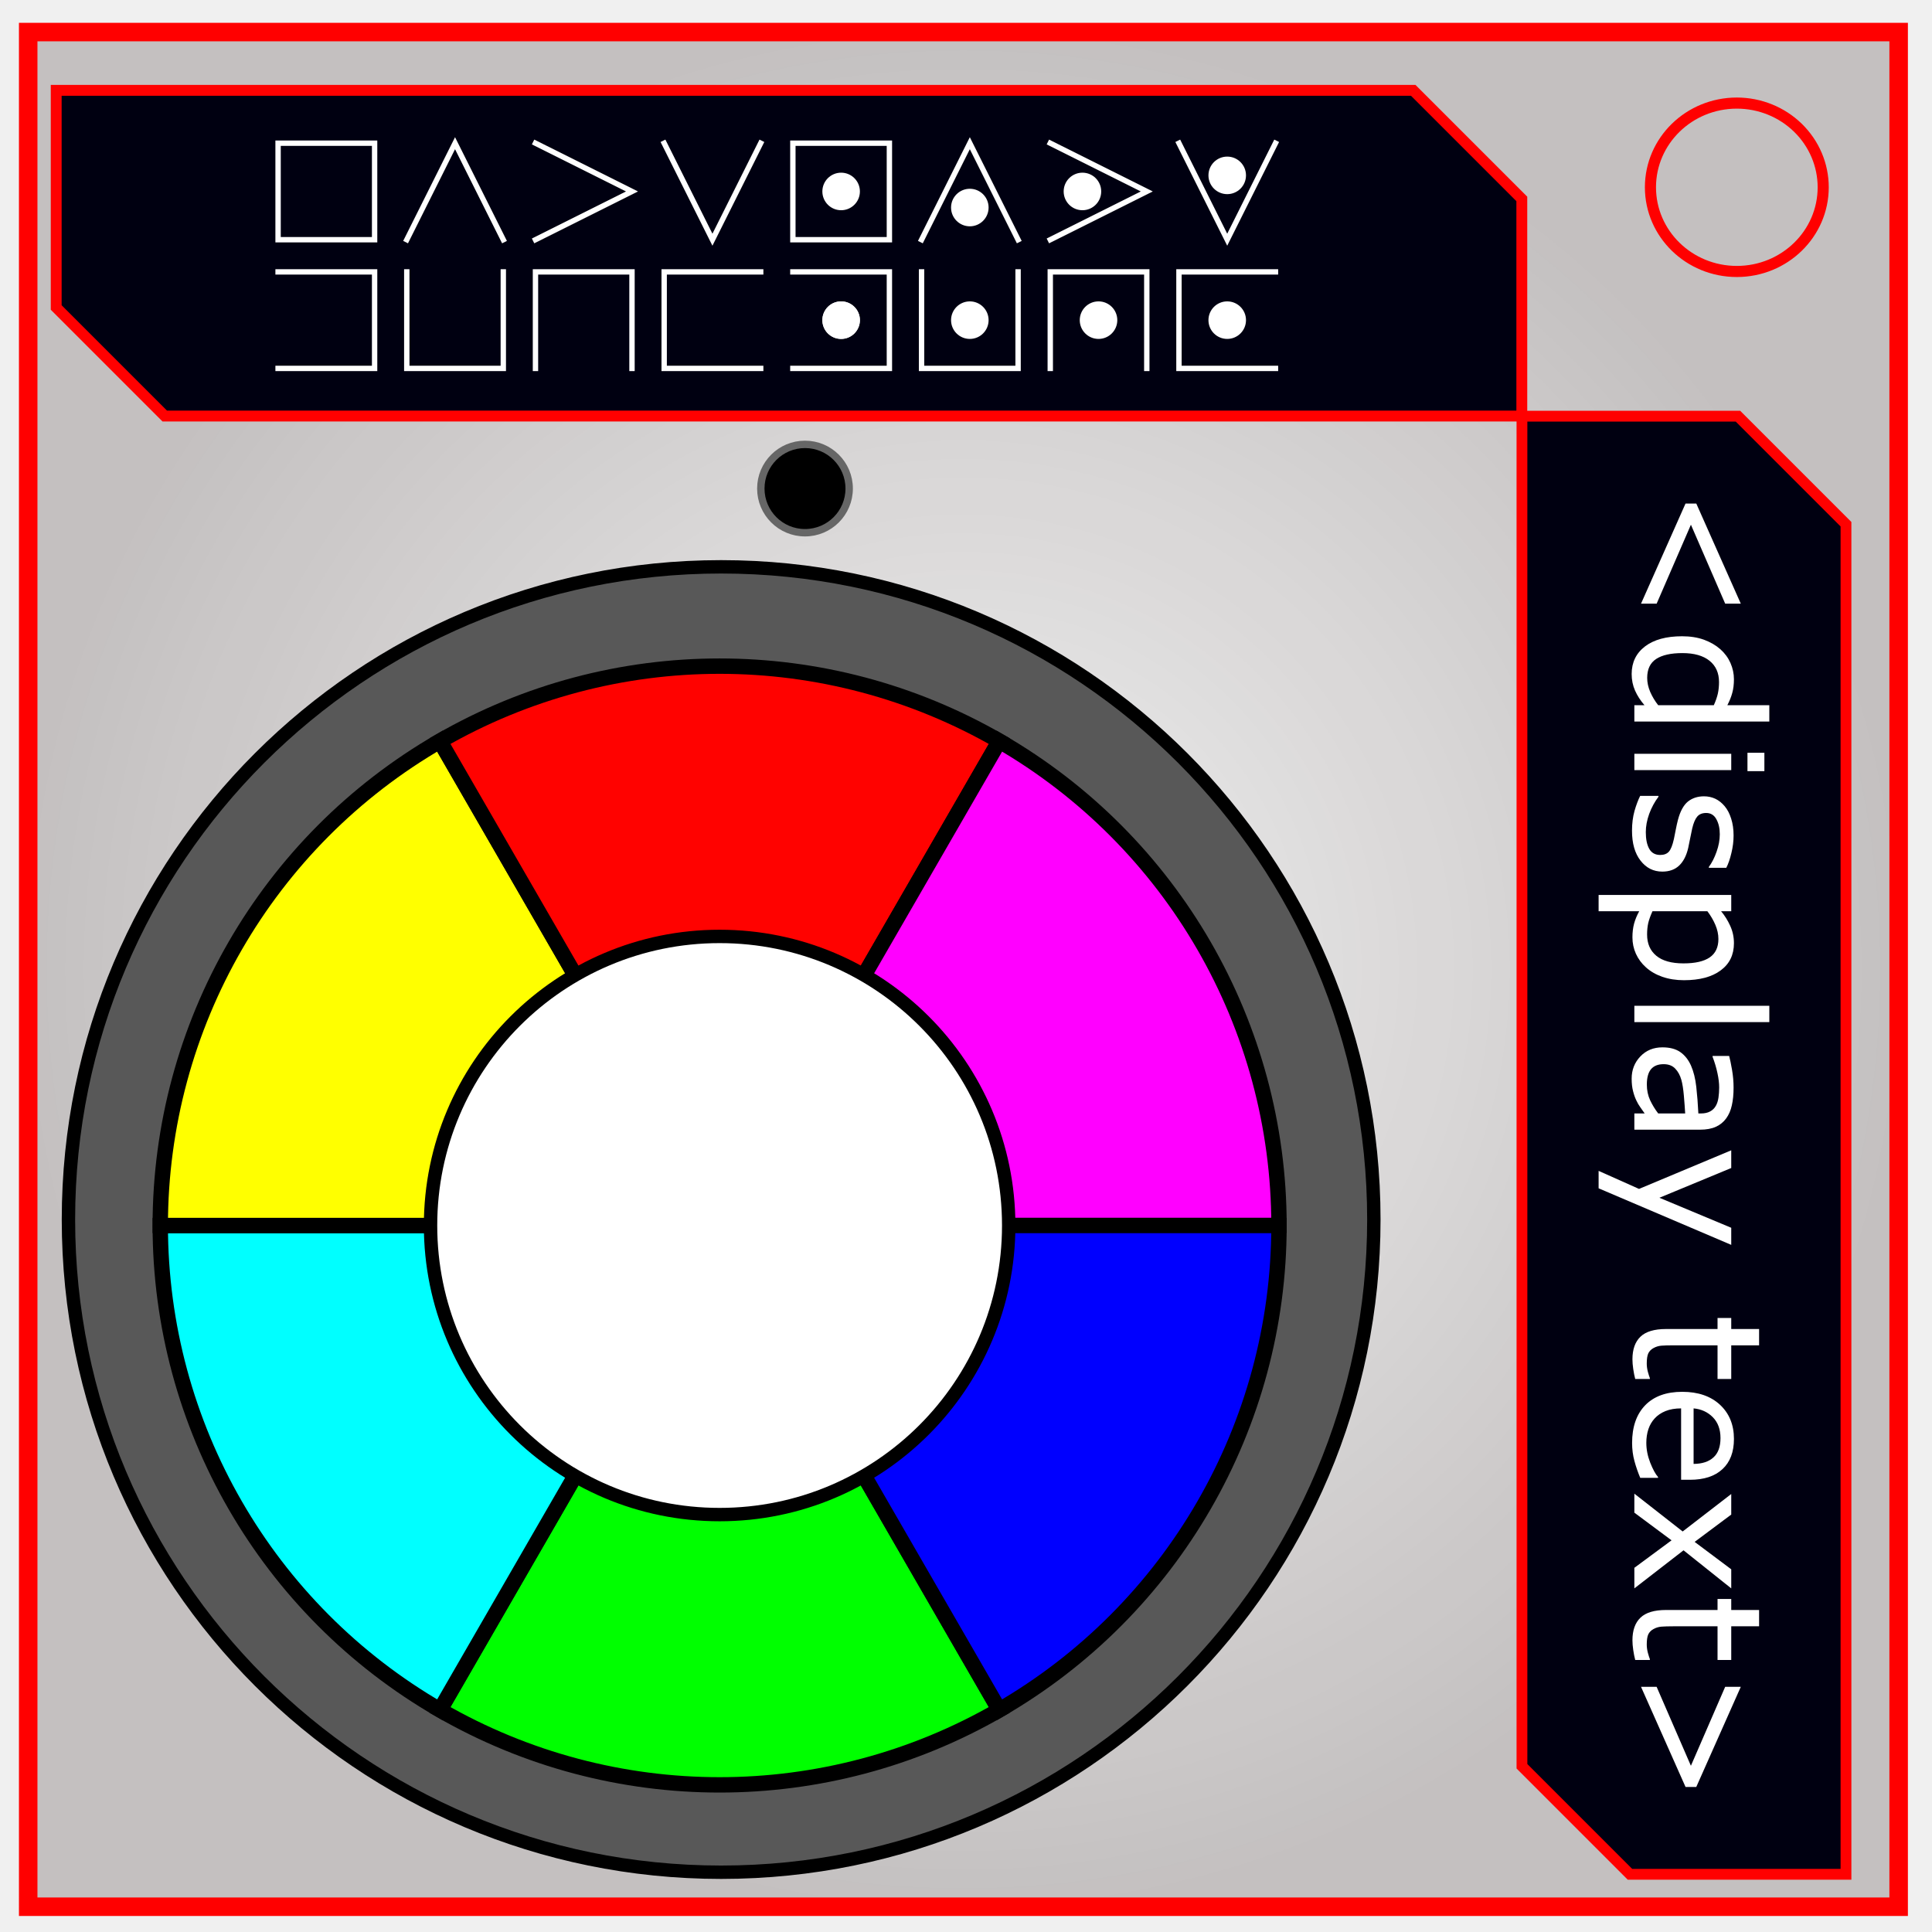
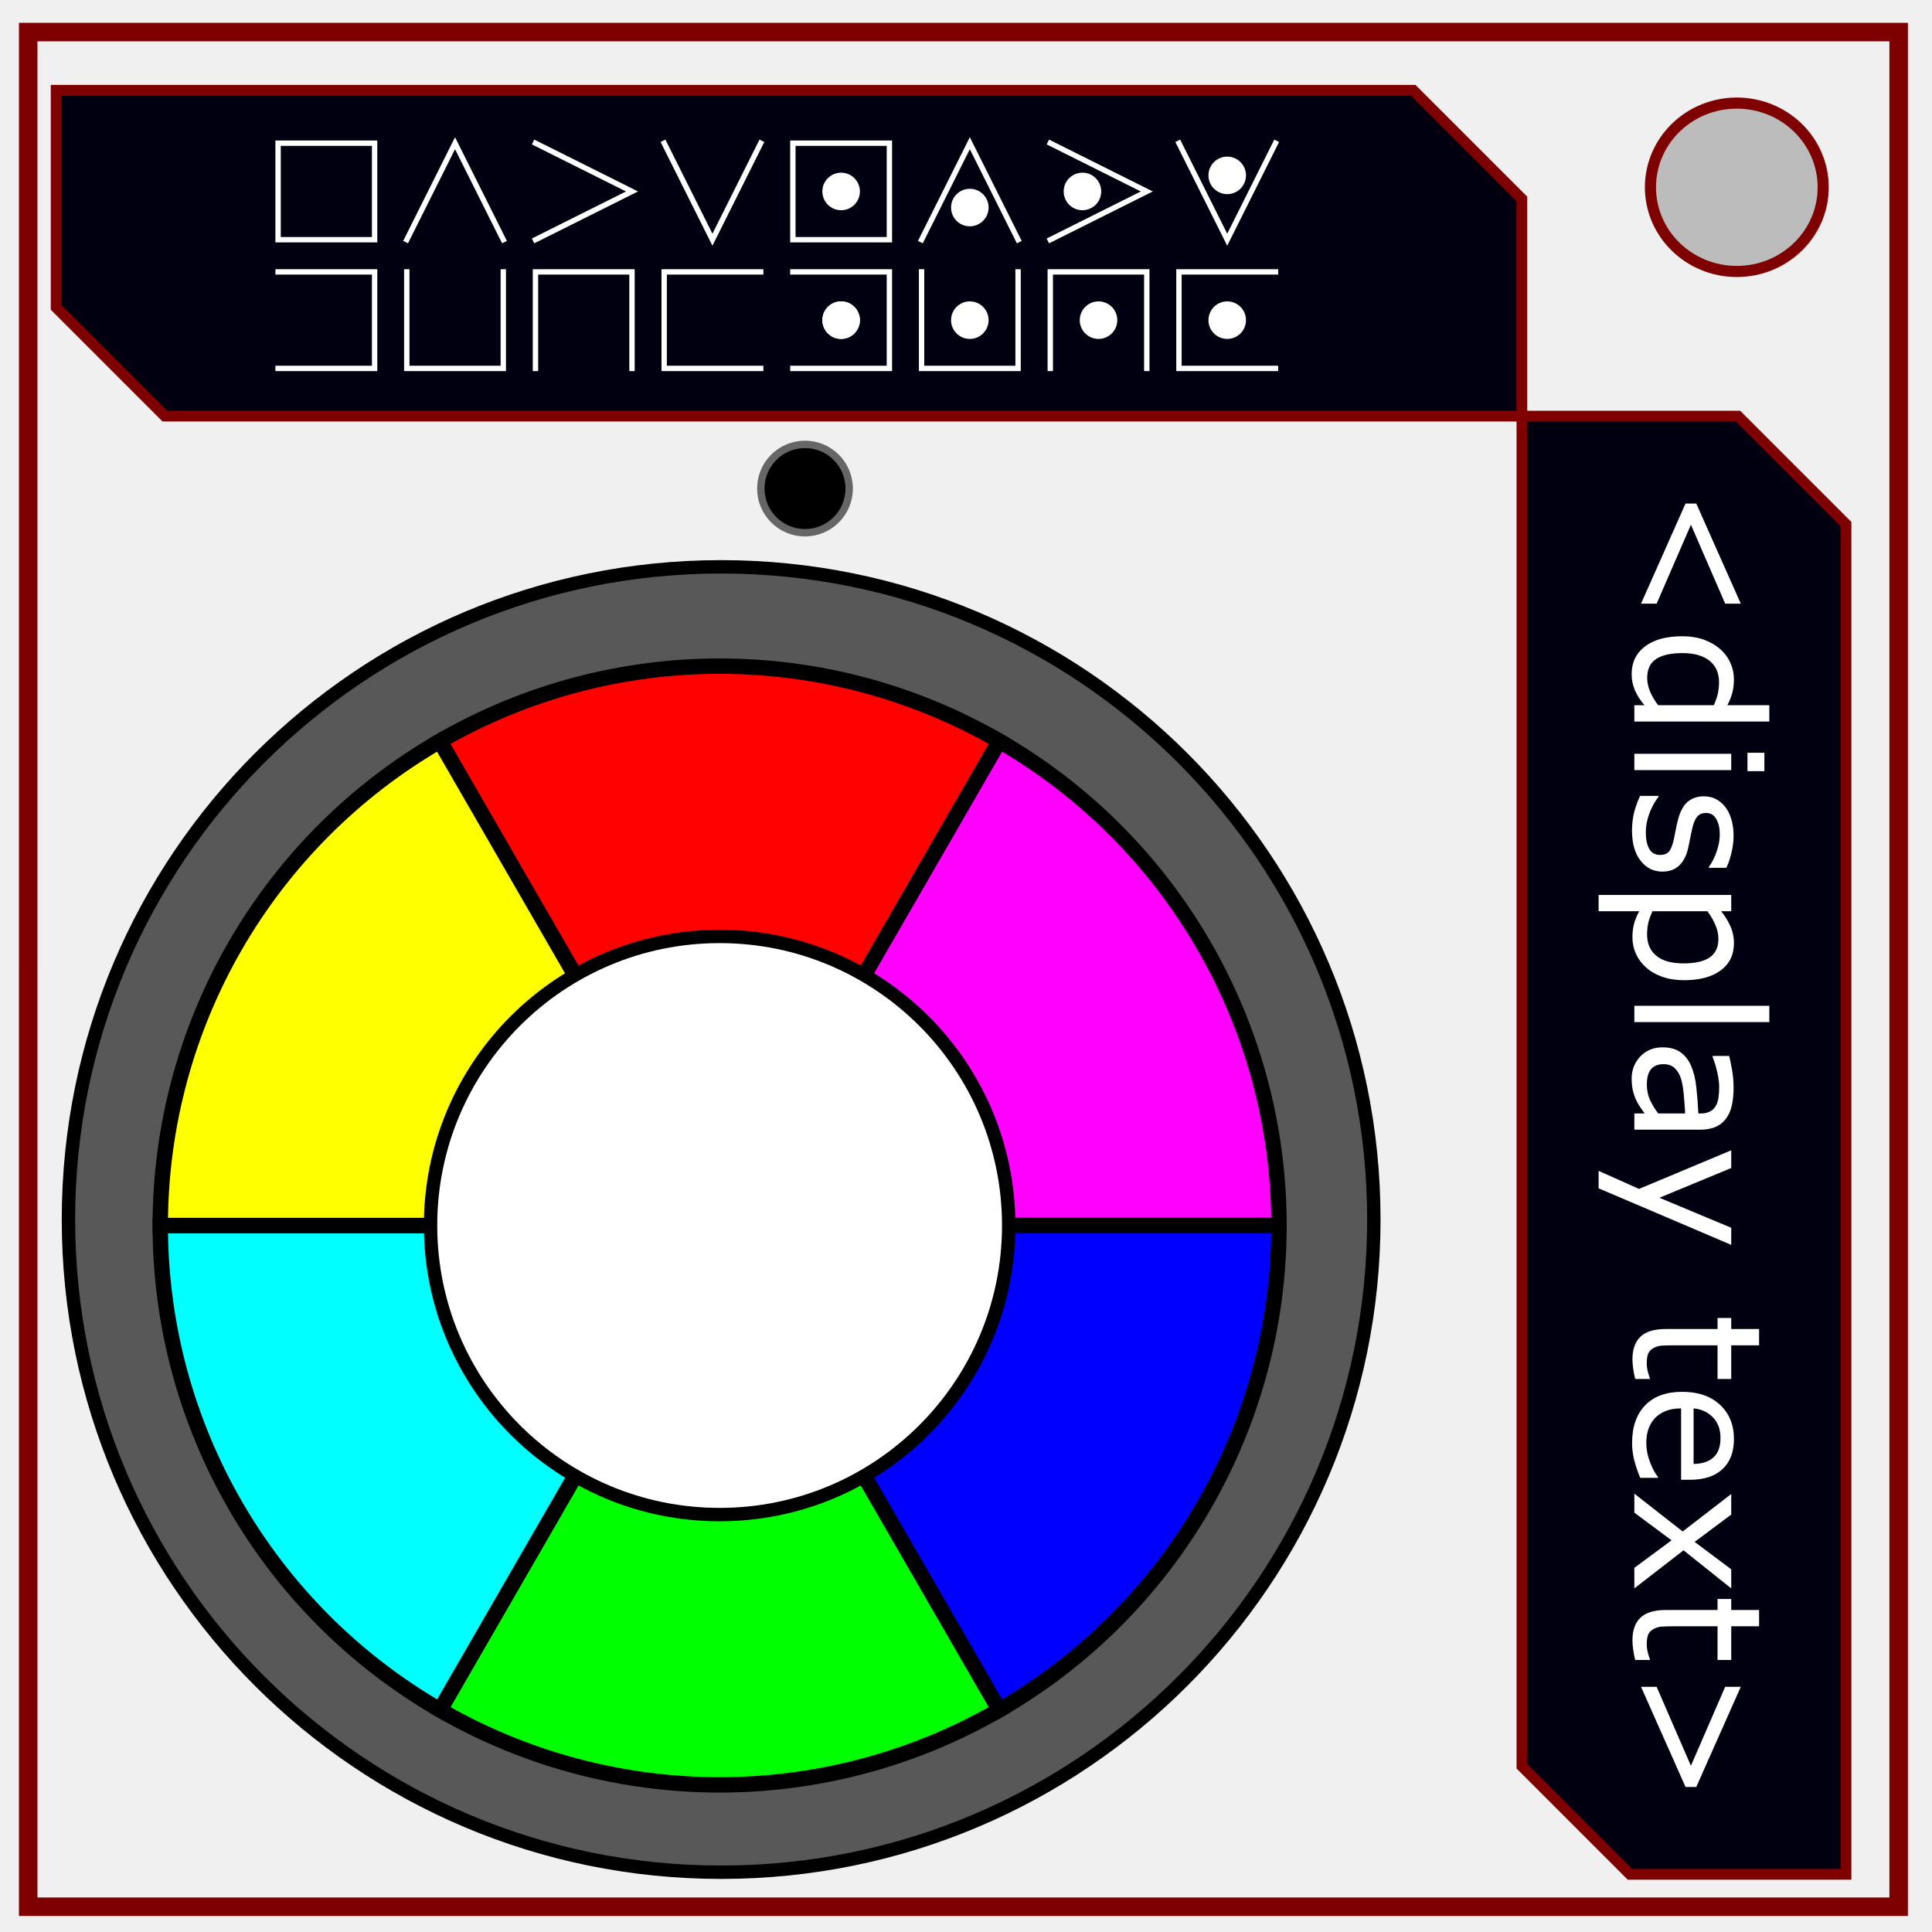
- <svg xmlns="http://www.w3.org/2000/svg" xmlns:ns1="http://www.openswatchbook.org/uri/2009/osb" xmlns:xlink="http://www.w3.org/1999/xlink" viewBox="0.0 0.0 348.0 348.0" fill="none" version="1.1" id="svg6">
+ <svg xmlns="http://www.w3.org/2000/svg" xmlns:ns1="http://www.openswatchbook.org/uri/2009/osb" viewBox="0.0 0.0 348.0 348.0" fill="none" version="1.1" id="svg6">
  <defs id="defs10">
-     <linearGradient id="linearGradient2491">
-       <stop style="stop-color:#120000;stop-opacity:0" offset="0" id="stop2487" />
-       <stop style="stop-color:#120000;stop-opacity:0.2" offset="1" id="stop2489" />
-     </linearGradient>
    <linearGradient id="linearGradient2432" ns1:paint="solid">
      <stop style="stop-color:#ff0000;stop-opacity:1;" offset="0" id="stop2430" />
    </linearGradient>
-     <radialGradient xlink:href="#linearGradient2491" id="radialGradient2493" cx="173.536" cy="174.611" fx="173.536" fy="174.611" r="170.123" gradientTransform="matrix(1,0,0,1.002225,0,-0.3884823)" gradientUnits="userSpaceOnUse" />
  </defs>
-   <path d="M5.079 5.776h336.913v337.67H5.08z" stroke-width="2" stroke="#000" id="path2" style="stroke:#ff0000;stroke-opacity:1;stroke-width:3.333;stroke-miterlimit:4;stroke-dasharray:none;fill-opacity:1;fill:url(#radialGradient2493);fill-rule:evenodd" />
-   <path d="m 297.285,33.733 c 0,-8.376 6.966,-15.165 15.56,-15.165 4.126,0 8.084,1.597 11.001,4.441 2.918,2.844 4.558,6.702 4.558,10.724 0,8.376 -6.966,15.165 -15.56,15.165 -8.593,0 -15.559,-6.79 -15.559,-15.165 z" id="path4" style="stroke:#ff0000;stroke-width:2;fill:none;stroke-opacity:1" />
+   <path d="M5.079 5.776h336.913v337.67H5.08z" stroke-width="2" stroke="#000" id="path2" style="stroke:#7f0000;stroke-opacity:1;stroke-width:3.333;stroke-miterlimit:4;stroke-dasharray:none;fill-opacity:1;fill:none;fill-rule:evenodd" />
+   <path d="m 297.285,33.733 c 0,-8.376 6.966,-15.165 15.56,-15.165 4.126,0 8.084,1.597 11.001,4.441 2.918,2.844 4.558,6.702 4.558,10.724 0,8.376 -6.966,15.165 -15.56,15.165 -8.593,0 -15.559,-6.79 -15.559,-15.165 z" id="path4" style="stroke:#7f0000;stroke-width:2;fill:#555555;stroke-opacity:1;fill-opacity:0.333" />
  <circle style="fill:#585858;fill-opacity:1;fill-rule:nonzero;stroke:#000000;stroke-width:2.411;stroke-linecap:square;stroke-linejoin:miter;stroke-miterlimit:4;stroke-dasharray:none;stroke-dashoffset:0;stroke-opacity:1" id="path822" cy="219.667" cx="129.896" r="117.568" />
  <path id="path828" style="fill:#00ff00;fill-opacity:1;fill-rule:nonzero;stroke:#000000;stroke-width:2.77;stroke-linecap:square;stroke-linejoin:miter;stroke-miterlimit:4;stroke-dasharray:none;stroke-dashoffset:0;stroke-opacity:1" d="M 180,308 A 100.755,100.755 0 0 1 79.245,308 L 129.622,220.743 Z" />
  <path d="M 79.245,308 A 100.755,100.755 0 0 1 28.867,220.743 l 100.755,1e-5 z" style="fill:#00ffff;fill-opacity:1;fill-rule:nonzero;stroke:#000000;stroke-width:2.77;stroke-linecap:square;stroke-linejoin:miter;stroke-miterlimit:4;stroke-dasharray:none;stroke-dashoffset:0;stroke-opacity:1" id="path832" />
  <path id="path834" style="fill:#ffff00;fill-opacity:1;fill-rule:nonzero;stroke:#000000;stroke-width:2.77;stroke-linecap:square;stroke-linejoin:miter;stroke-miterlimit:4;stroke-dasharray:none;stroke-dashoffset:0;stroke-opacity:1" d="m 28.867,220.743 a 100.755,100.755 0 0 1 50.378,-87.257 l 50.378,87.257 z" />
  <path d="m -79.245,-133.486 a 100.755,100.755 0 0 1 -100.755,0 l 50.378,-87.257 z" style="fill:#ff0200;fill-opacity:1;fill-rule:nonzero;stroke:#000000;stroke-width:2.77;stroke-linecap:square;stroke-linejoin:miter;stroke-miterlimit:4;stroke-dasharray:none;stroke-dashoffset:0;stroke-opacity:1" id="path836" transform="scale(-1)" />
  <path id="path838" style="fill:#ff00ff;fill-opacity:1;fill-rule:nonzero;stroke:#000000;stroke-width:2.77;stroke-linecap:square;stroke-linejoin:miter;stroke-miterlimit:4;stroke-dasharray:none;stroke-dashoffset:0;stroke-opacity:1" d="m -180,-133.486 a 100.755,100.755 0 0 1 -50.378,-87.257 l 100.755,0 z" transform="scale(-1)" />
  <path d="M -230.378,-220.743 A 100.755,100.755 0 0 1 -180,-308 l 50.378,87.257 z" style="fill:#0000ff;fill-opacity:1;fill-rule:nonzero;stroke:#000000;stroke-width:2.77;stroke-linecap:square;stroke-linejoin:miter;stroke-miterlimit:4;stroke-dasharray:none;stroke-dashoffset:0;stroke-opacity:1" id="path840" transform="scale(-1)" />
  <circle style="fill:#ffffff;fill-opacity:1;fill-rule:nonzero;stroke:#000000;stroke-width:2.411;stroke-linecap:square;stroke-linejoin:miter;stroke-miterlimit:4;stroke-dasharray:none;stroke-dashoffset:0;stroke-opacity:1" id="path842" cx="129.622" cy="220.743" r="52.07" />
  <text xml:space="preserve" style="font-style:normal;font-weight:normal;font-size:32px;line-height:1.25;font-family:sans-serif;text-align:center;letter-spacing:0px;word-spacing:0px;text-anchor:middle;fill:#000000;fill-opacity:1;stroke:none" x="141.842" y="94.718" id="text849">
    <tspan id="tspan847" x="141.842" y="123.913" />
  </text>
  <circle style="fill:#000000;fill-opacity:1;fill-rule:nonzero;stroke:#666666;stroke-width:1.333;stroke-linecap:square;stroke-linejoin:miter;stroke-miterlimit:4;stroke-dasharray:none;stroke-dashoffset:0;stroke-opacity:1" id="path853" cx="145" cy="88" r="7.958" />
-   <path style="fill:#000011;fill-opacity:1;fill-rule:nonzero;stroke:#ff0000;stroke-width:1.956;stroke-linecap:square;stroke-linejoin:miter;stroke-miterlimit:4;stroke-dasharray:none;stroke-dashoffset:0;stroke-opacity:1" d="M 10.123,16.276 V 55.386 L 29.678,74.941 H 274.116 V 35.831 L 254.561,16.276 Z" id="path865" />
-   <path id="path2495" d="m 274.141,74.967 h 38.909 L 332.505,94.421 V 337.605 H 293.596 L 274.141,318.15 Z" style="fill:#000011;fill-opacity:1;fill-rule:nonzero;stroke:#ff0000;stroke-width:1.946;stroke-linecap:square;stroke-linejoin:miter;stroke-miterlimit:4;stroke-dasharray:none;stroke-dashoffset:0;stroke-opacity:1" />
+   <path style="fill:#000011;fill-opacity:1;fill-rule:nonzero;stroke:#7f0000;stroke-width:1.956;stroke-linecap:square;stroke-linejoin:miter;stroke-miterlimit:4;stroke-dasharray:none;stroke-dashoffset:0;stroke-opacity:1" d="M 10.123,16.276 V 55.386 L 29.678,74.941 H 274.116 V 35.831 L 254.561,16.276 Z" id="path865" />
+   <path id="path2495" d="m 274.141,74.967 h 38.909 L 332.505,94.421 V 337.605 H 293.596 L 274.141,318.15 Z" style="fill:#000011;fill-opacity:1;fill-rule:nonzero;stroke:#7f0000;stroke-width:1.946;stroke-linecap:square;stroke-linejoin:miter;stroke-miterlimit:4;stroke-dasharray:none;stroke-dashoffset:0;stroke-opacity:1" />
  <g aria-label="&lt;display text&gt;" style="font-style:normal;font-weight:normal;font-size:32px;line-height:1.25;font-family:sans-serif;text-align:center;letter-spacing:0px;word-spacing:0px;writing-mode:vertical-lr;text-anchor:middle;fill:#ffffff;fill-opacity:1;stroke:none" id="text874">
    <path d="m 295.589,108.731 8.016,-18.031 h 1.938 l 8.016,18.031 h -2.812 l -6.172,-14.219 -6.172,14.219 z" style="" id="path2497" />
    <path d="m 294.386,129.966 v -2.938 h 1.828 q -1.094,-1.266 -1.703,-2.641 -0.609,-1.375 -0.609,-2.984 0,-3.125 2.406,-4.969 2.406,-1.828 6.672,-1.828 2.219,0 3.953,0.625 1.734,0.641 2.953,1.719 1.188,1.062 1.812,2.469 0.625,1.422 0.625,2.938 0,1.375 -0.297,2.438 -0.281,1.062 -0.891,2.234 h 7.562 v 2.938 z m 4.297,-2.938 h 10.016 q 0.531,-1.188 0.734,-2.125 0.203,-0.938 0.203,-2.047 0,-2.469 -1.719,-3.844 -1.719,-1.375 -4.875,-1.375 -3.109,0 -4.734,1.062 -1.609,1.062 -1.609,3.406 0,1.25 0.547,2.531 0.562,1.281 1.438,2.391 z" style="" id="path2499" />
    <path d="m 314.761,138.903 v -3.312 h 3.047 v 3.312 z m -20.375,-0.188 v -2.938 H 311.839 v 2.938 z" style="" id="path2501" />
    <path d="m 299.417,156.997 q -2.391,0 -3.922,-1.984 -1.531,-1.969 -1.531,-5.391 0,-1.938 0.453,-3.562 0.469,-1.609 1.016,-2.703 h 3.297 v 0.156 q -1.047,1.391 -1.672,3.094 -0.609,1.703 -0.609,3.266 0,1.938 0.625,3.031 0.625,1.094 1.969,1.094 1.031,0 1.562,-0.594 0.531,-0.594 0.906,-2.281 0.141,-0.625 0.328,-1.641 0.188,-1 0.406,-1.828 0.609,-2.297 1.781,-3.266 1.188,-0.953 2.906,-0.953 1.078,0 2.031,0.438 0.953,0.453 1.703,1.359 0.734,0.875 1.156,2.219 0.438,1.359 0.438,3.031 0,1.562 -0.391,3.156 -0.375,1.609 -0.922,2.672 h -3.141 v -0.156 q 0.828,-1.125 1.391,-2.734 0.578,-1.609 0.578,-3.156 0,-1.609 -0.625,-2.719 -0.609,-1.109 -1.828,-1.109 -1.078,0 -1.625,0.672 -0.547,0.656 -0.891,2.125 -0.188,0.812 -0.375,1.812 -0.188,1.016 -0.344,1.688 -0.469,2.047 -1.609,3.156 -1.156,1.109 -3.062,1.109 z" style="" id="path2503" />
    <path d="m 303.323,176.559 q -2.125,0 -3.891,-0.609 -1.75,-0.609 -2.969,-1.719 -1.156,-1.031 -1.797,-2.438 -0.625,-1.391 -0.625,-2.953 0,-1.359 0.297,-2.469 0.297,-1.094 0.922,-2.234 h -7.312 v -2.938 H 311.839 v 2.938 h -1.828 q 0.984,1.172 1.641,2.625 0.672,1.469 0.672,3.125 0,3.156 -2.391,4.906 -2.375,1.766 -6.609,1.766 z m -0.078,-3.031 q 3.156,0 4.719,-1.078 1.562,-1.078 1.562,-3.312 0,-1.266 -0.547,-2.547 -0.547,-1.281 -1.438,-2.453 h -9.891 q -0.562,1.25 -0.766,2.141 -0.203,0.906 -0.203,2.047 0,2.453 1.656,3.828 1.656,1.375 4.906,1.375 z" style="" id="path2505" />
    <path d="m 294.386,184.106 v -2.938 h 24.312 v 2.938 z" style="" id="path2507" />
    <path d="m 294.386,203.481 v -2.922 h 1.859 q -0.266,-0.391 -0.75,-1.062 -0.469,-0.656 -0.75,-1.281 -0.359,-0.734 -0.594,-1.688 -0.25,-0.953 -0.25,-2.234 0,-2.359 1.562,-4 1.562,-1.641 3.984,-1.641 1.984,0 3.203,0.844 1.234,0.859 1.938,2.438 0.703,1.594 0.953,3.828 0.25,2.234 0.375,4.797 h 0.453 q 1,0 1.656,-0.359 0.656,-0.344 1.031,-1 0.359,-0.625 0.484,-1.5 0.125,-0.875 0.125,-1.828 0,-1.156 -0.312,-2.578 -0.297,-1.422 -0.875,-2.938 v -0.156 h 2.984 q 0.234,0.859 0.516,2.484 0.281,1.625 0.281,3.203 0,1.844 -0.312,3.203 -0.297,1.375 -1.031,2.375 -0.719,0.984 -1.859,1.5 -1.141,0.516 -2.828,0.516 z m 4.297,-2.922 h 4.859 q -0.078,-1.344 -0.234,-3.172 -0.156,-1.812 -0.453,-2.875 -0.359,-1.266 -1.125,-2.047 -0.75,-0.781 -2.078,-0.781 -1.5,0 -2.266,0.906 -0.75,0.906 -0.75,2.766 0,1.547 0.594,2.828 0.609,1.281 1.453,2.375 z" style="" id="path2509" />
    <path d="m 311.839,224.231 -23.891,-10.188 v -3.141 l 7.281,3.25 16.609,-6.953 v 3.188 l -12.938,5.359 12.938,5.406 z" style="" id="path2511" />
    <path d="m 294.542,248.387 q -0.219,-0.828 -0.359,-1.812 -0.141,-0.969 -0.141,-1.734 0,-2.672 1.438,-4.062 1.438,-1.391 4.609,-1.391 h 9.281 v -1.984 h 2.469 v 1.984 h 5.016 v 2.938 H 311.839 v 6.062 h -2.469 v -6.062 h -7.953 q -1.375,0 -2.156,0.062 -0.766,0.062 -1.438,0.438 -0.625,0.344 -0.922,0.938 -0.281,0.609 -0.281,1.844 0,0.719 0.203,1.5 0.219,0.781 0.359,1.125 v 0.156 z" style="" id="path2513" />
    <path d="m 302.808,266.544 v -12.859 q -1.609,0 -2.812,0.484 -1.188,0.484 -1.953,1.328 -0.75,0.812 -1.125,1.922 -0.375,1.125 -0.375,2.469 0,1.781 0.703,3.578 0.719,1.812 1.406,2.578 v 0.156 h -3.203 q -0.625,-1.484 -1.047,-3.031 -0.422,-1.547 -0.422,-3.25 0,-4.344 2.344,-6.781 2.359,-2.438 6.688,-2.438 4.281,0 6.797,2.328 2.516,2.344 2.516,6.156 0,3.531 -2.062,5.438 -2.062,1.922 -5.859,1.922 z m 2.25,-2.859 q 2.312,-0.016 3.578,-1.172 1.266,-1.141 1.266,-3.484 0,-2.359 -1.391,-3.766 -1.391,-1.391 -3.453,-1.578 z" style="" id="path2515" />
    <path d="m 294.386,286.106 v -3.703 l 6.703,-4.953 -6.703,-4.984 v -3.422 l 8.703,6.812 8.75,-6.75 v 3.703 l -6.594,4.922 6.594,4.938 v 3.438 l -8.594,-6.859 z" style="" id="path2517" />
    <path d="m 294.542,298.997 q -0.219,-0.828 -0.359,-1.812 -0.141,-0.969 -0.141,-1.734 0,-2.672 1.438,-4.062 1.438,-1.391 4.609,-1.391 h 9.281 v -1.984 h 2.469 v 1.984 h 5.016 v 2.938 H 311.839 v 6.062 h -2.469 v -6.062 h -7.953 q -1.375,0 -2.156,0.062 -0.766,0.062 -1.438,0.438 -0.625,0.344 -0.922,0.938 -0.281,0.609 -0.281,1.844 0,0.719 0.203,1.5 0.219,0.781 0.359,1.125 v 0.156 z" style="" id="path2519" />
    <path d="M 303.605,321.872 295.589,303.841 h 2.812 l 6.172,14.219 6.172,-14.219 h 2.812 l -8.016,18.031 z" style="" id="path2521" />
  </g>
  <g transform="matrix(1.36898,0,0,1.36898,366.991,-231.8717)" id="layer1" style="stroke:#ffffff;stroke-opacity:1">
    <path id="path1032" d="m -231.487,217.85 h 12.7 v -12.7 h -12.7" style="fill:none;fill-opacity:1;fill-rule:nonzero;stroke:#ffffff;stroke-width:0.706;stroke-linecap:square;stroke-linejoin:miter;stroke-miterlimit:4;stroke-dasharray:none;stroke-dashoffset:0;stroke-opacity:1" />
    <path style="fill:none;fill-opacity:1;fill-rule:nonzero;stroke:#ffffff;stroke-width:0.706;stroke-linecap:square;stroke-linejoin:miter;stroke-miterlimit:4;stroke-dasharray:none;stroke-dashoffset:0;stroke-opacity:1" d="m -214.554,205.15 v 12.7 h 12.7 v -12.7" id="path1034" />
    <path id="path1036" d="m -184.921,217.85 v -12.7 h -12.7 v 12.7" style="fill:none;fill-opacity:1;fill-rule:nonzero;stroke:#ffffff;stroke-width:0.706;stroke-linecap:square;stroke-linejoin:miter;stroke-miterlimit:4;stroke-dasharray:none;stroke-dashoffset:0;stroke-opacity:1" />
    <path style="fill:none;fill-opacity:1;fill-rule:nonzero;stroke:#ffffff;stroke-width:0.706;stroke-linecap:square;stroke-linejoin:miter;stroke-miterlimit:4;stroke-dasharray:none;stroke-dashoffset:0;stroke-opacity:1" d="m -167.987,205.15 h -12.7 v 12.7 h 12.7" id="path1038" />
    <path style="fill:none;fill-opacity:1;fill-rule:nonzero;stroke:#ffffff;stroke-width:0.706;stroke-linecap:square;stroke-linejoin:miter;stroke-miterlimit:4;stroke-dasharray:none;stroke-dashoffset:0;stroke-opacity:1" d="m -231.487,200.916 h 12.7 v -12.7 h -12.7 z" id="path1040" />
    <path id="path1042" d="m -214.554,200.916 6.35,-12.7 6.35,12.7" style="fill:none;fill-opacity:1;fill-rule:nonzero;stroke:#ffffff;stroke-width:0.706;stroke-linecap:square;stroke-linejoin:miter;stroke-miterlimit:4;stroke-dasharray:none;stroke-dashoffset:0;stroke-opacity:1" />
    <path style="fill:none;fill-opacity:1;fill-rule:nonzero;stroke:#ffffff;stroke-width:0.706;stroke-linecap:square;stroke-linejoin:miter;stroke-miterlimit:4;stroke-dasharray:none;stroke-dashoffset:0;stroke-opacity:1" d="m -197.621,188.216 12.7,6.35 -12.7,6.35" id="path1044" />
    <path id="path1046" d="m -167.987,188.216 -6.35,12.7 -6.35,-12.7" style="fill:none;fill-opacity:1;fill-rule:nonzero;stroke:#ffffff;stroke-width:0.706;stroke-linecap:square;stroke-linejoin:miter;stroke-miterlimit:4;stroke-dasharray:none;stroke-dashoffset:0;stroke-opacity:1" />
    <path style="fill:none;fill-opacity:1;fill-rule:nonzero;stroke:#ffffff;stroke-width:0.706;stroke-linecap:square;stroke-linejoin:miter;stroke-miterlimit:4;stroke-dasharray:none;stroke-dashoffset:0;stroke-opacity:1" d="m -163.754,217.85 h 12.7 v -12.7 h -12.7" id="path1058" />
    <path id="path1060" d="m -146.821,205.15 v 12.7 h 12.7 v -12.7" style="fill:none;fill-opacity:1;fill-rule:nonzero;stroke:#ffffff;stroke-width:0.706;stroke-linecap:square;stroke-linejoin:miter;stroke-miterlimit:4;stroke-dasharray:none;stroke-dashoffset:0;stroke-opacity:1" />
    <path style="fill:none;fill-opacity:1;fill-rule:nonzero;stroke:#ffffff;stroke-width:0.706;stroke-linecap:square;stroke-linejoin:miter;stroke-miterlimit:4;stroke-dasharray:none;stroke-dashoffset:0;stroke-opacity:1" d="m -117.187,217.85 v -12.7 h -12.7 v 12.7" id="path1062" />
    <path id="path1064" d="m -100.254,205.15 h -12.7 v 12.7 h 12.7" style="fill:none;fill-opacity:1;fill-rule:nonzero;stroke:#ffffff;stroke-width:0.706;stroke-linecap:square;stroke-linejoin:miter;stroke-miterlimit:4;stroke-dasharray:none;stroke-dashoffset:0;stroke-opacity:1" />
    <path id="path1066" d="m -163.754,200.916 h 12.7 v -12.7 h -12.7 z" style="fill:none;fill-opacity:1;fill-rule:nonzero;stroke:#ffffff;stroke-width:0.706;stroke-linecap:square;stroke-linejoin:miter;stroke-miterlimit:4;stroke-dasharray:none;stroke-dashoffset:0;stroke-opacity:1" />
    <path style="fill:none;fill-opacity:1;fill-rule:nonzero;stroke:#ffffff;stroke-width:0.706;stroke-linecap:square;stroke-linejoin:miter;stroke-miterlimit:4;stroke-dasharray:none;stroke-dashoffset:0;stroke-opacity:1" d="m -146.821,200.916 6.35,-12.7 6.35,12.7" id="path1068" />
    <path id="path1070" d="m -129.887,188.216 12.7,6.35 -12.7,6.35" style="fill:none;fill-opacity:1;fill-rule:nonzero;stroke:#ffffff;stroke-width:0.706;stroke-linecap:square;stroke-linejoin:miter;stroke-miterlimit:4;stroke-dasharray:none;stroke-dashoffset:0;stroke-opacity:1" />
    <path style="fill:none;fill-opacity:1;fill-rule:nonzero;stroke:#ffffff;stroke-width:0.706;stroke-linecap:square;stroke-linejoin:miter;stroke-miterlimit:4;stroke-dasharray:none;stroke-dashoffset:0;stroke-opacity:1" d="m -100.254,188.216 -6.35,12.7 -6.35,-12.7" id="path1072" />
    <circle r="2.117" cy="194.566" cx="-157.404" id="path1076" style="fill:#ffffff;fill-opacity:1;fill-rule:nonzero;stroke:#ffffff;stroke-width:0.706;stroke-linecap:square;stroke-linejoin:miter;stroke-miterlimit:4;stroke-dasharray:none;stroke-dashoffset:0;stroke-opacity:1" />
    <circle style="fill:#000000;fill-opacity:1;fill-rule:nonzero;stroke:#ffffff;stroke-width:0.706;stroke-linecap:square;stroke-linejoin:miter;stroke-miterlimit:4;stroke-dasharray:none;stroke-dashoffset:0;stroke-opacity:1" id="circle1078" cx="-157.404" cy="211.5" r="2.117" />
    <circle r="2.117" cy="211.5" cx="-157.404" id="circle1080" style="fill:#ffffff;fill-opacity:1;fill-rule:nonzero;stroke:#ffffff;stroke-width:0.706;stroke-linecap:square;stroke-linejoin:miter;stroke-miterlimit:4;stroke-dasharray:none;stroke-dashoffset:0;stroke-opacity:1" />
    <circle style="fill:#ffffff;fill-opacity:1;fill-rule:nonzero;stroke:#ffffff;stroke-width:0.706;stroke-linecap:square;stroke-linejoin:miter;stroke-miterlimit:4;stroke-dasharray:none;stroke-dashoffset:0;stroke-opacity:1" id="circle1086" cx="-140.471" cy="196.683" r="2.117" />
    <circle style="fill:#ffffff;fill-opacity:1;fill-rule:nonzero;stroke:#ffffff;stroke-width:0.706;stroke-linecap:square;stroke-linejoin:miter;stroke-miterlimit:4;stroke-dasharray:none;stroke-dashoffset:0;stroke-opacity:1" id="circle1088" cx="-140.471" cy="211.5" r="2.117" />
    <circle style="fill:#ffffff;fill-opacity:1;fill-rule:nonzero;stroke:#ffffff;stroke-width:0.706;stroke-linecap:square;stroke-linejoin:miter;stroke-miterlimit:4;stroke-dasharray:none;stroke-dashoffset:0;stroke-opacity:1" id="circle1094" cx="-125.654" cy="194.566" r="2.117" />
    <circle style="fill:#ffffff;fill-opacity:1;fill-rule:nonzero;stroke:#ffffff;stroke-width:0.706;stroke-linecap:square;stroke-linejoin:miter;stroke-miterlimit:4;stroke-dasharray:none;stroke-dashoffset:0;stroke-opacity:1" id="circle1096" cx="-123.537" cy="211.5" r="2.117" />
    <circle r="2.117" cy="192.45" cx="-106.604" id="circle1102" style="fill:#ffffff;fill-opacity:1;fill-rule:nonzero;stroke:#ffffff;stroke-width:0.706;stroke-linecap:square;stroke-linejoin:miter;stroke-miterlimit:4;stroke-dasharray:none;stroke-dashoffset:0;stroke-opacity:1" />
    <circle r="2.117" cy="211.5" cx="-106.604" id="circle1104" style="fill:#ffffff;fill-opacity:1;fill-rule:nonzero;stroke:#ffffff;stroke-width:0.706;stroke-linecap:square;stroke-linejoin:miter;stroke-miterlimit:4;stroke-dasharray:none;stroke-dashoffset:0;stroke-opacity:1" />
  </g>
</svg>
